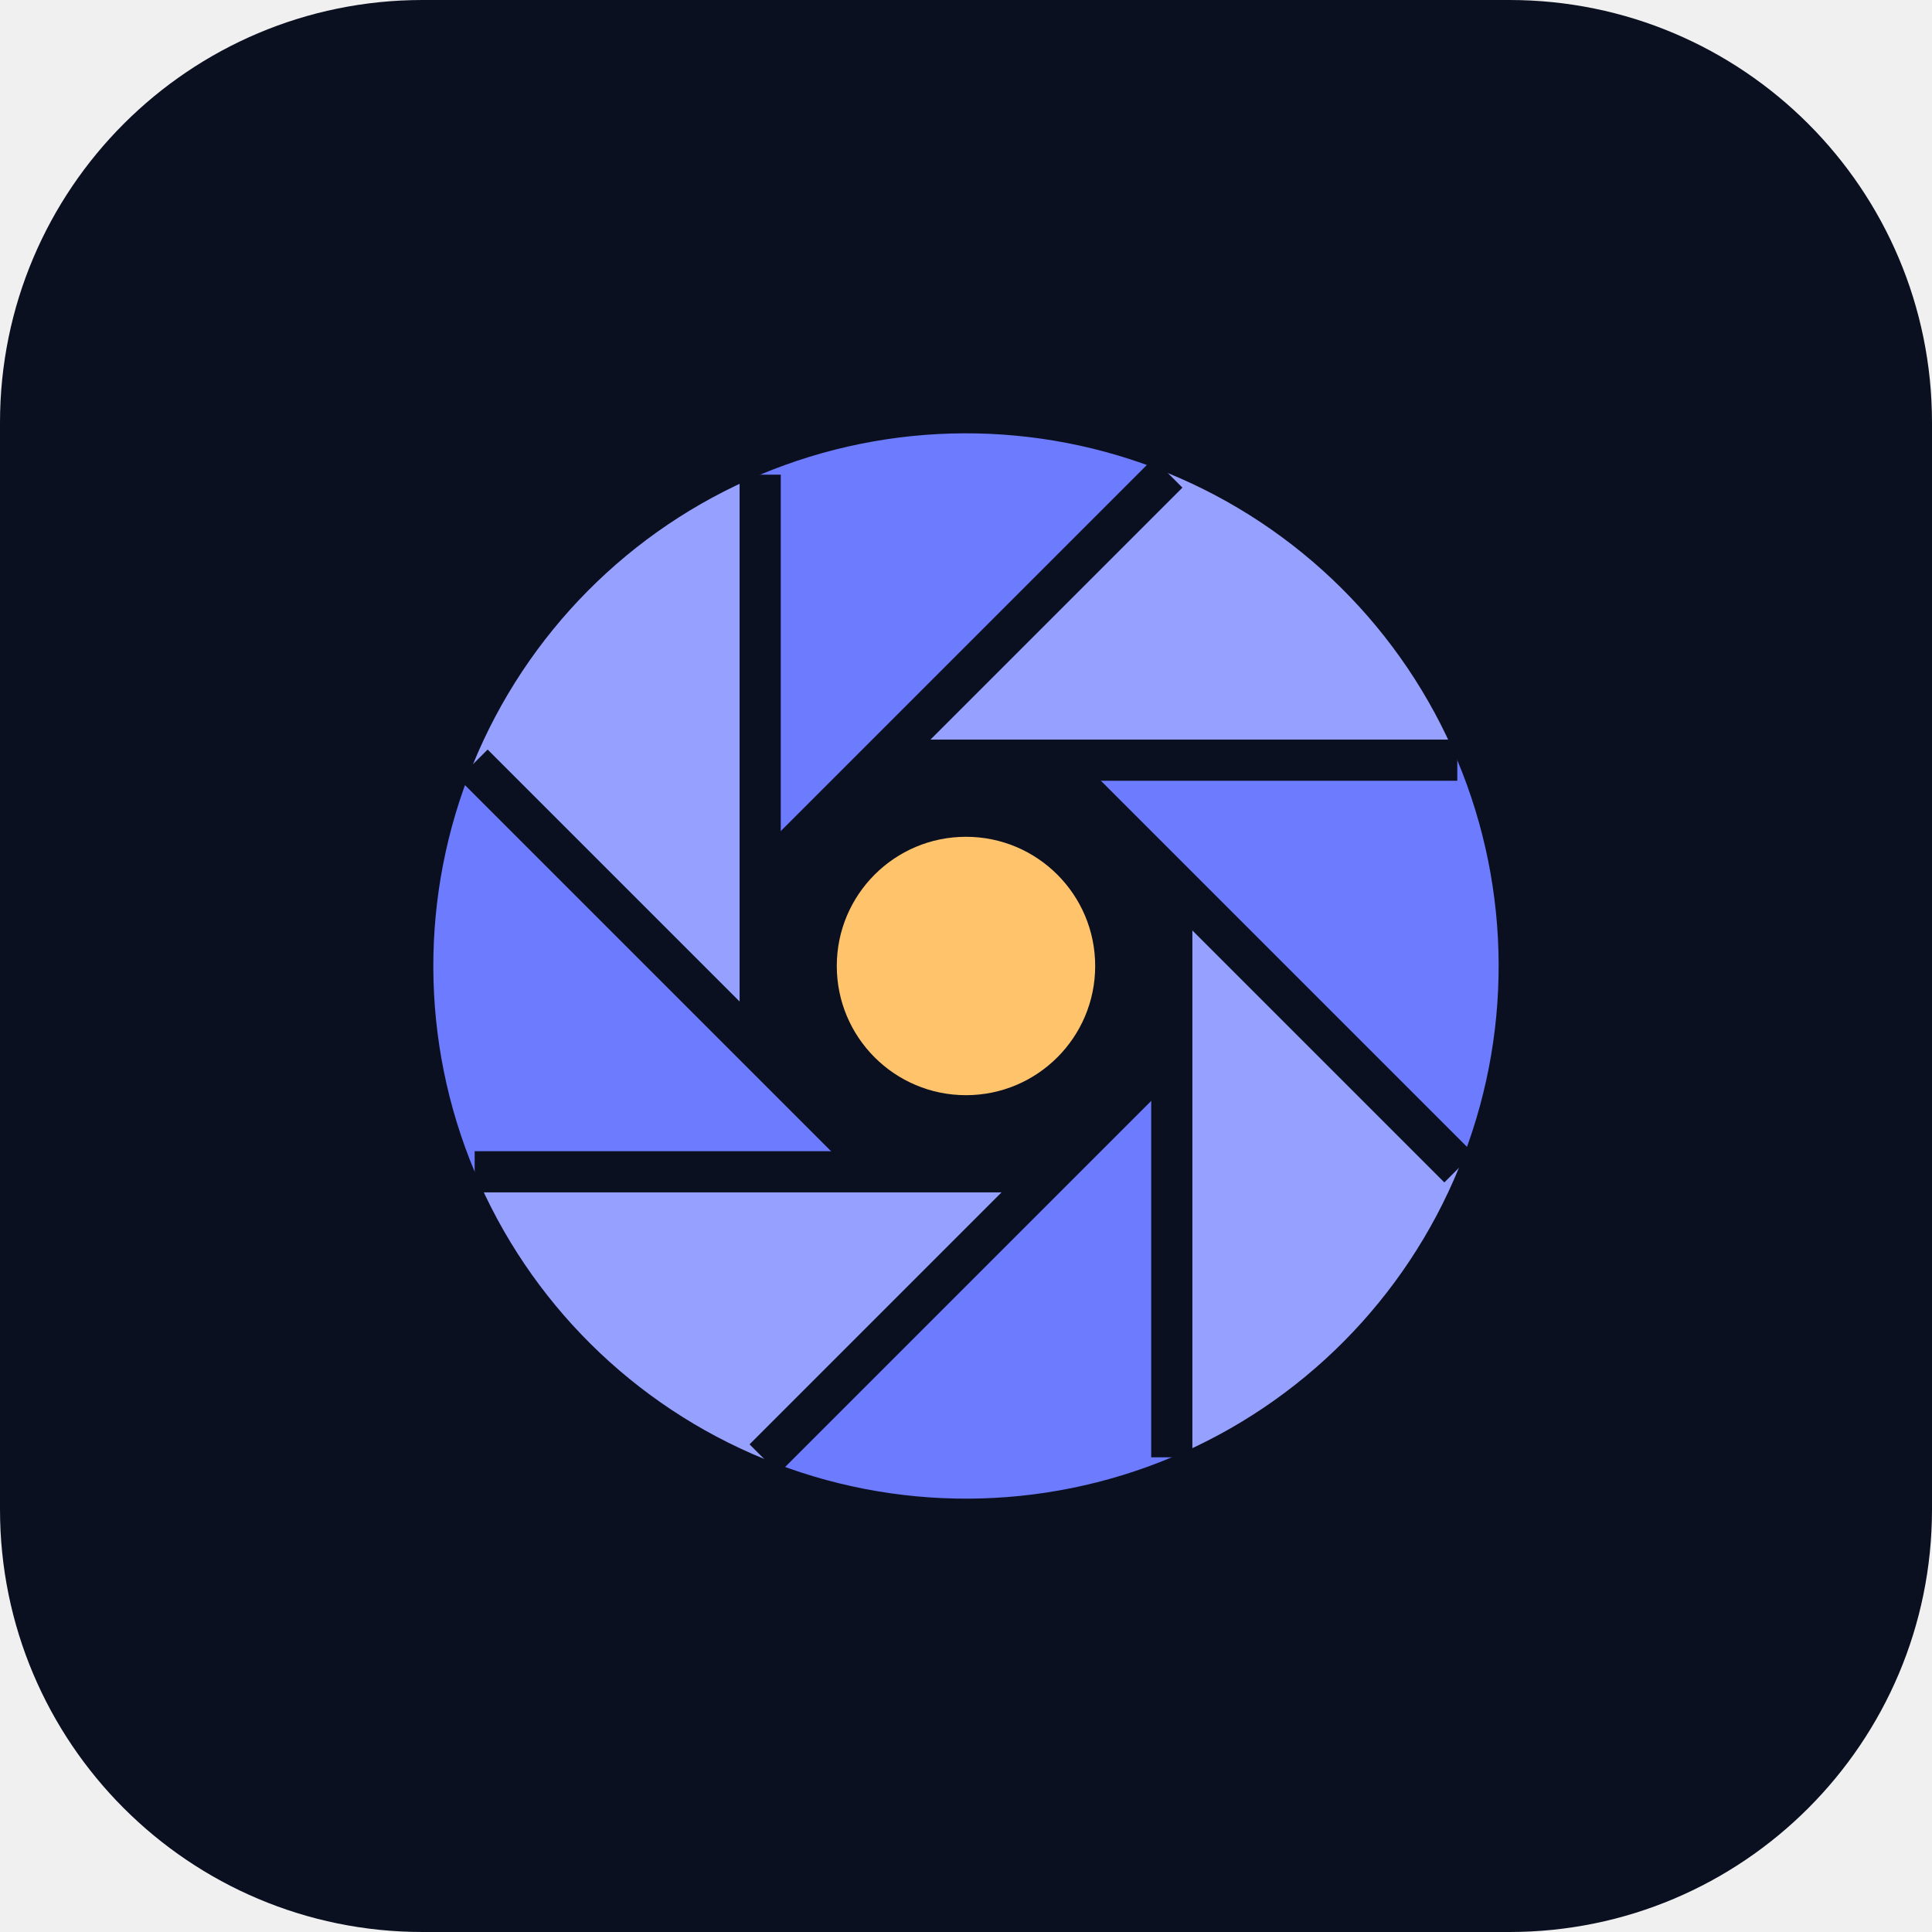
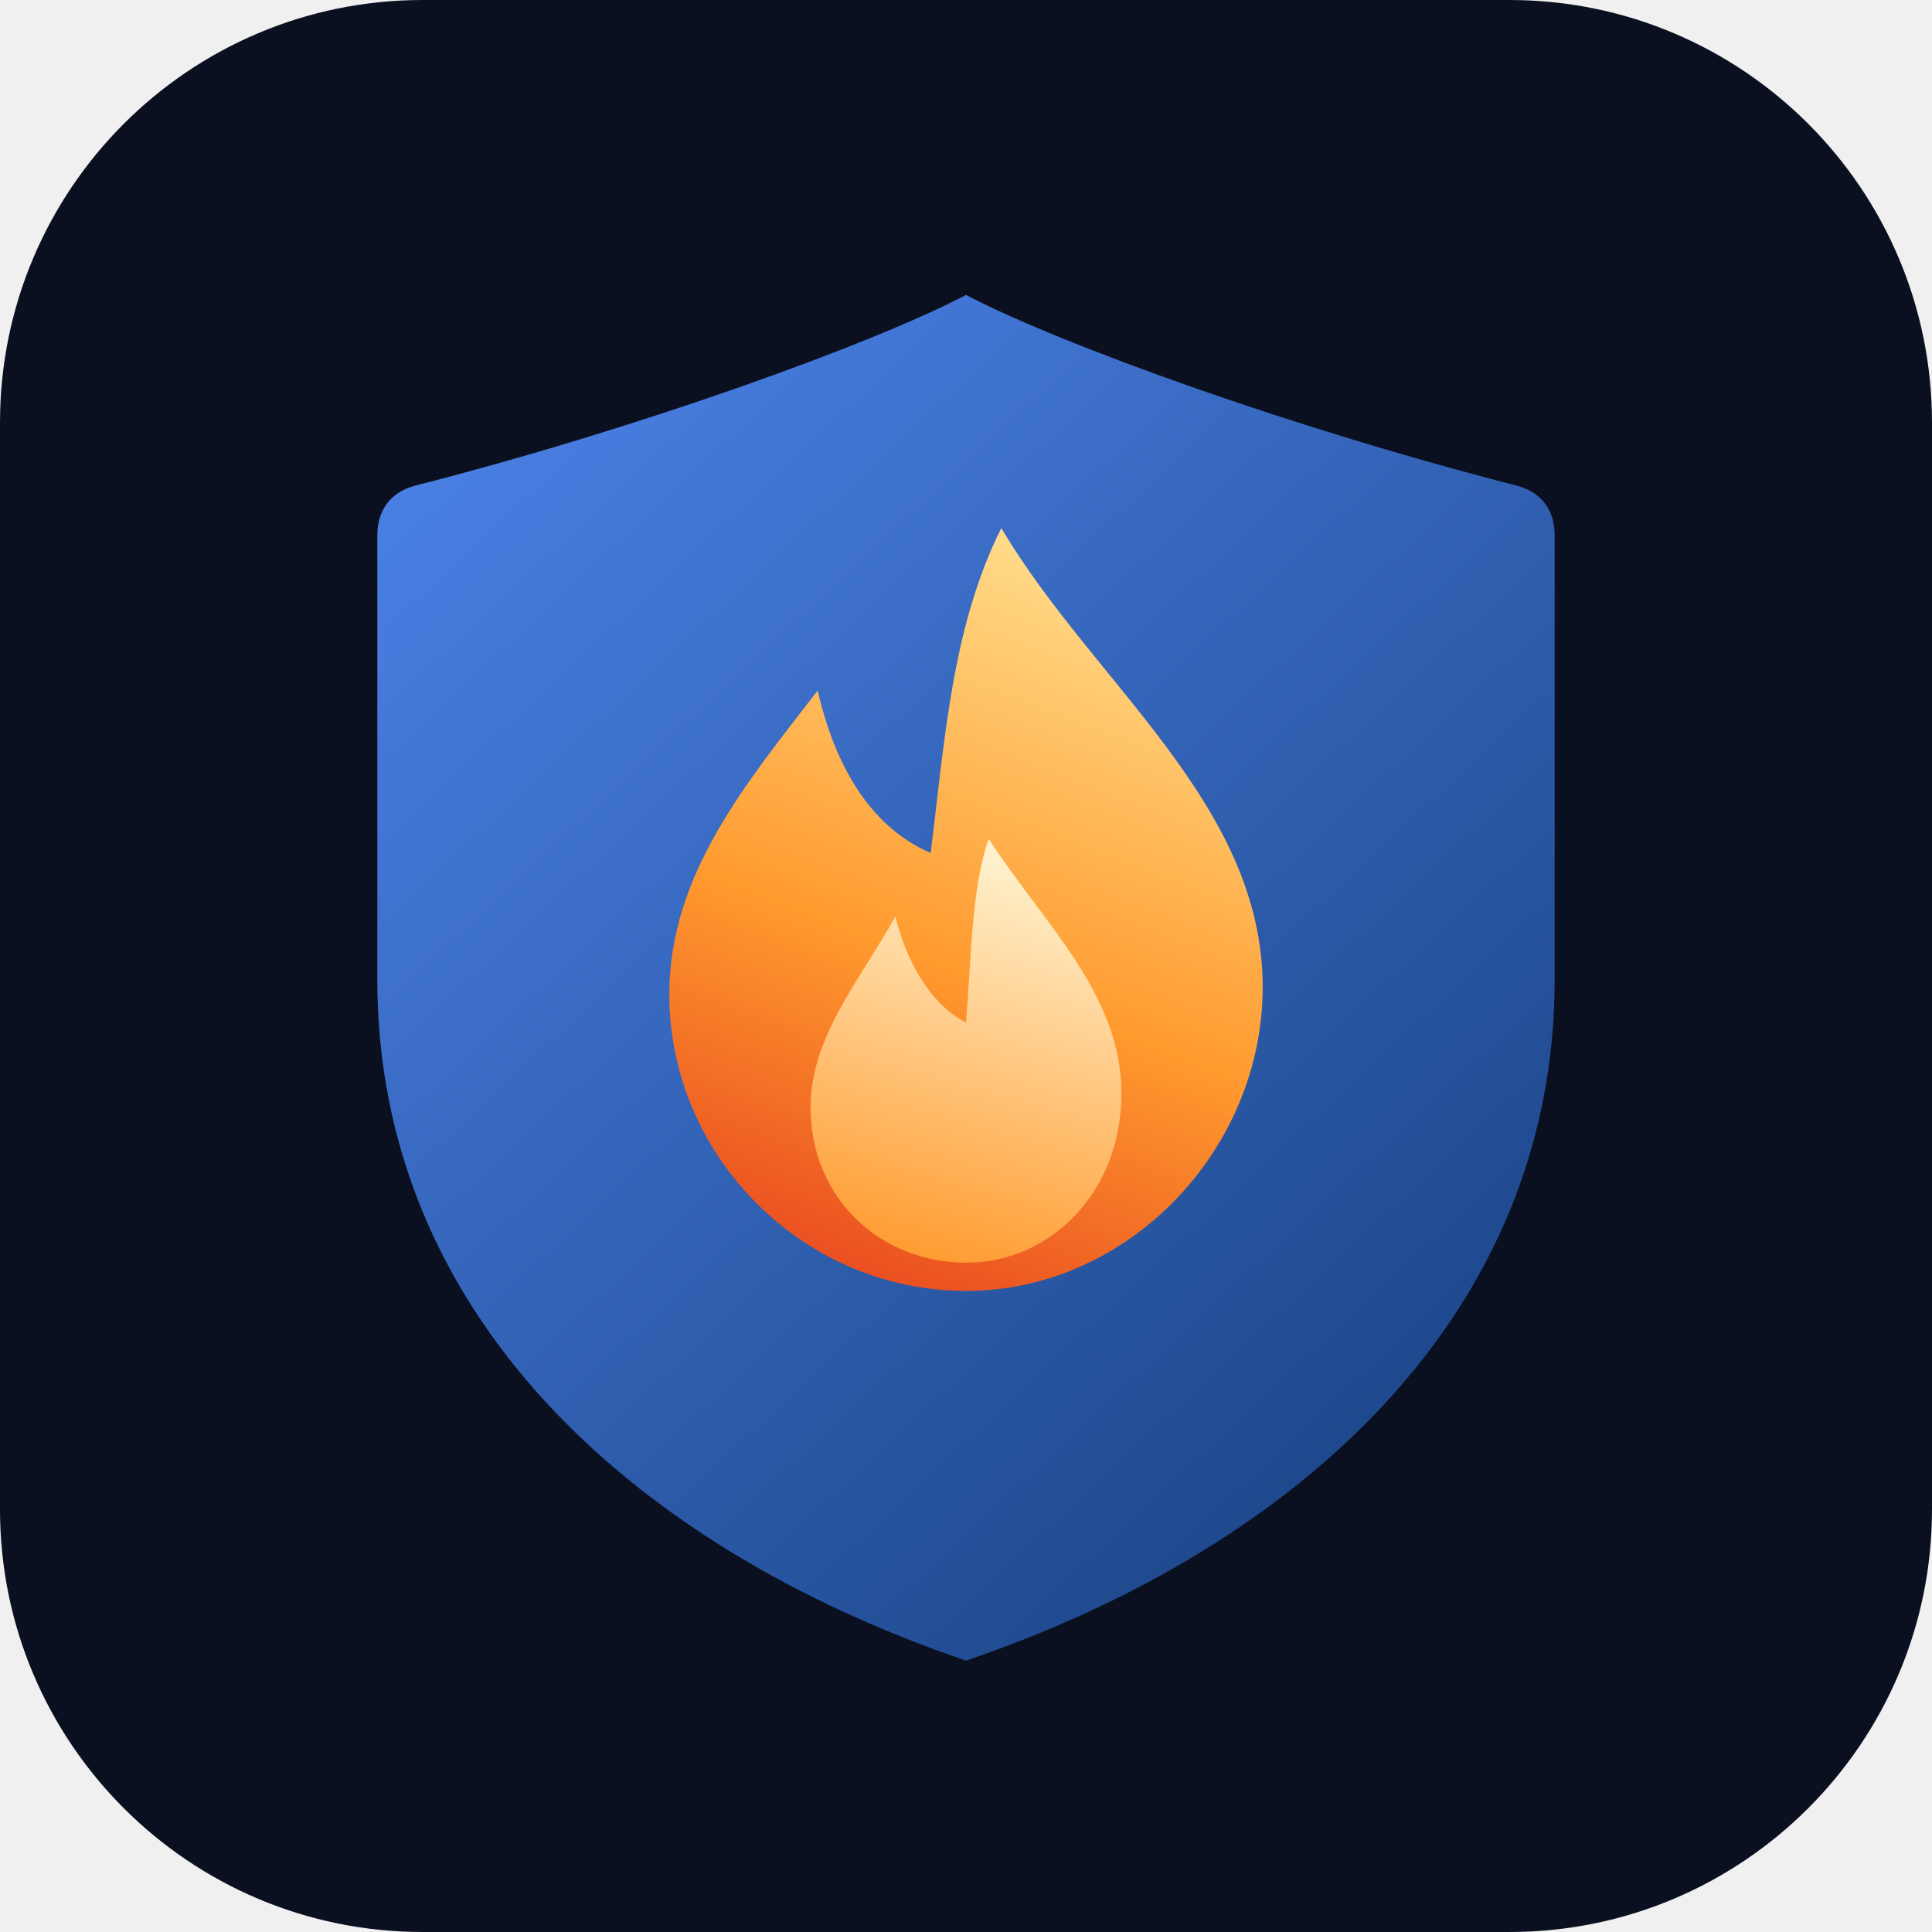
- <svg xmlns="http://www.w3.org/2000/svg" viewBox="0 0 512 512" role="img" aria-label="Watchfire">
-   <rect width="512" height="512" rx="112" fill="#0B1020" />
-   <g transform="translate(102 102) scale(12.833)">
-     <mask id="f">
-       <rect width="24" height="24" fill="#fff" />
-       <g stroke="#000" stroke-width="0.85" stroke-linecap="butt">
-         <line x1="13.76" y1="7.75" x2="22.179" y2="16.169" />
-         <line x1="16.25" y1="10.24" x2="16.25" y2="22.146" />
-         <line x1="16.25" y1="13.76" x2="7.831" y2="22.179" />
-         <line x1="13.76" y1="16.25" x2="1.854" y2="16.25" />
-         <line x1="10.24" y1="16.25" x2="1.821" y2="7.831" />
-         <line x1="7.75" y1="13.76" x2="7.75" y2="1.854" />
-         <line x1="7.75" y1="10.24" x2="16.169" y2="1.821" />
-         <line x1="10.24" y1="7.75" x2="22.146" y2="7.75" />
-       </g>
-     </mask>
-     <g mask="url(#f)">
-       <path d="M16.25 10.24 L22.179 16.169 A11 11 0 0 1 16.25 22.146 Z" fill="#95A0FF" />
-       <path d="M16.25 13.76 L16.25 22.146 A11 11 0 0 1 7.831 22.179 Z" fill="#6D7BFF" />
-       <path d="M13.76 16.25 L7.831 22.179 A11 11 0 0 1 1.854 16.25 Z" fill="#95A0FF" />
-       <path d="M10.24 16.25 L1.854 16.25 A11 11 0 0 1 1.821 7.831 Z" fill="#6D7BFF" />
-       <path d="M7.75 13.76 L1.821 7.831 A11 11 0 0 1 7.75 1.854 Z" fill="#95A0FF" />
-       <path d="M7.75 10.24 L7.75 1.854 A11 11 0 0 1 16.169 1.821 Z" fill="#6D7BFF" />
-       <path d="M10.24 7.75 L16.169 1.821 A11 11 0 0 1 22.146 7.75 Z" fill="#95A0FF" />
-       <path d="M13.76 7.75 L22.146 7.75 A11 11 0 0 1 22.179 16.169 Z" fill="#6D7BFF" />
-     </g>
-     <circle cx="12" cy="12" r="2.668" fill="#FFC46B" />
+ <svg xmlns="http://www.w3.org/2000/svg" viewBox="0 0 64 64" role="img" aria-label="Watchfire">
+   <defs>
+     <linearGradient id="wfShield" x1=".1" y1="0" x2=".9" y2="1">
+       <stop offset="0" stop-color="#4C82E8" />
+       <stop offset="1" stop-color="#17407F" />
+     </linearGradient>
+     <linearGradient id="wfFlame" x1=".25" y1="1" x2=".55" y2="0">
+       <stop offset="0" stop-color="#E8471F" />
+       <stop offset=".45" stop-color="#FF9A2E" />
+       <stop offset="1" stop-color="#FFDC8A" />
+     </linearGradient>
+     <linearGradient id="wfCore" x1=".3" y1="1" x2=".5" y2="0">
+       <stop offset="0" stop-color="#FF9A2E" />
+       <stop offset="1" stop-color="#FFF3D0" />
+     </linearGradient>
+   </defs>
+   <rect width="64" height="64" rx="14" fill="#0B1020" />
+   <g transform="translate(32 32) scale(.78) translate(-32 -32)">
+     <path d="M32 3.5 C36 5.6 46 9.2 55.4 11.6 C56.5 11.9 57 12.7 57 13.7 V32.6 C57 46.6 46.4 56.6 32 61.5 C17.6 56.6 7 46.6 7 32.6 V13.7 C7 12.7 7.5 11.9 8.6 11.6 C18 9.2 28 5.6 32 3.5 Z" fill="url(#wfShield)" />
+     <path d="M33.50 13.40 C37.40 20.00 44.60 25.10 44.60 32.90 C44.60 39.80 38.90 45.80 32.00 45.80 C25.10 45.80 19.40 40.10 19.40 33.20 C19.40 28.10 22.70 24.20 25.70 20.30 C26.60 24.20 28.40 26.30 30.50 27.20 C31.10 22.40 31.40 17.60 33.50 13.40 Z" fill="url(#wfFlame)" />
+     <path d="M32.96 26.60 C35.30 30.20 38.60 33.20 38.60 37.40 C38.60 41.60 35.60 44.60 32.00 44.60 C28.40 44.60 25.40 41.90 25.40 38.00 C25.40 35.00 27.50 32.60 29.00 29.90 C29.60 32.30 30.80 33.80 32.00 34.40 C32.24 31.40 32.24 28.70 32.96 26.60 Z" fill="url(#wfCore)" />
  </g>
</svg>
